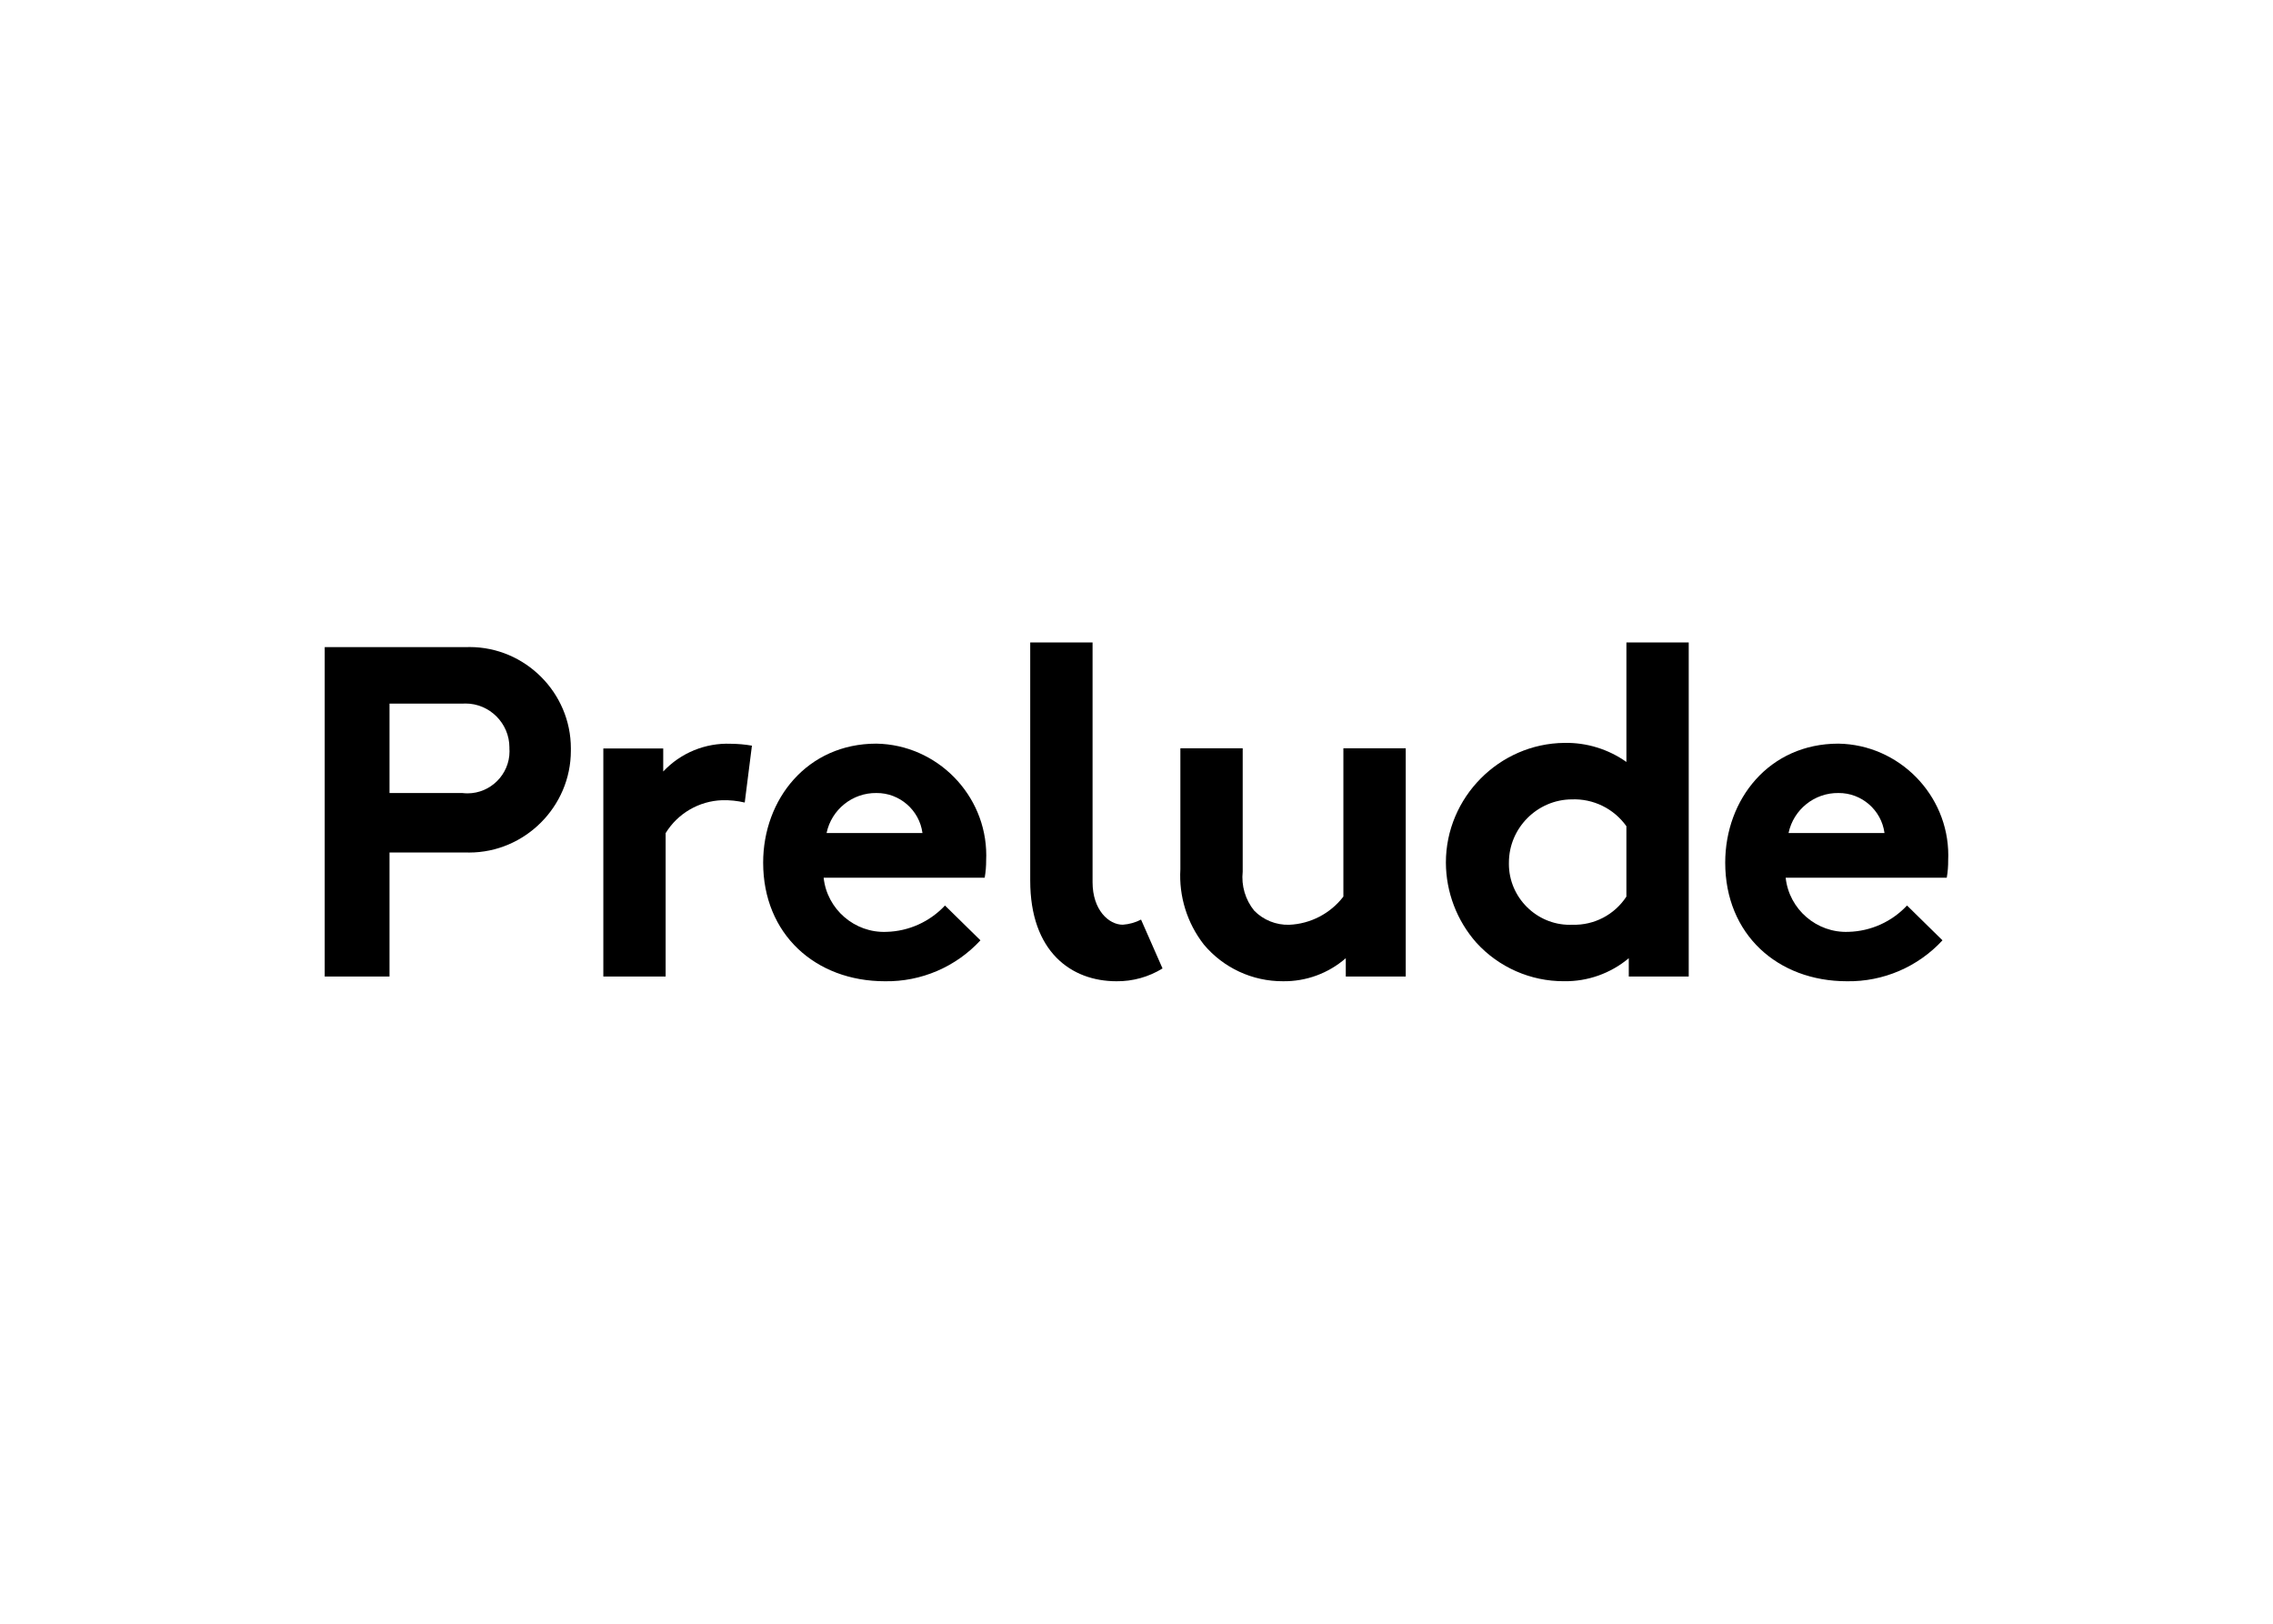
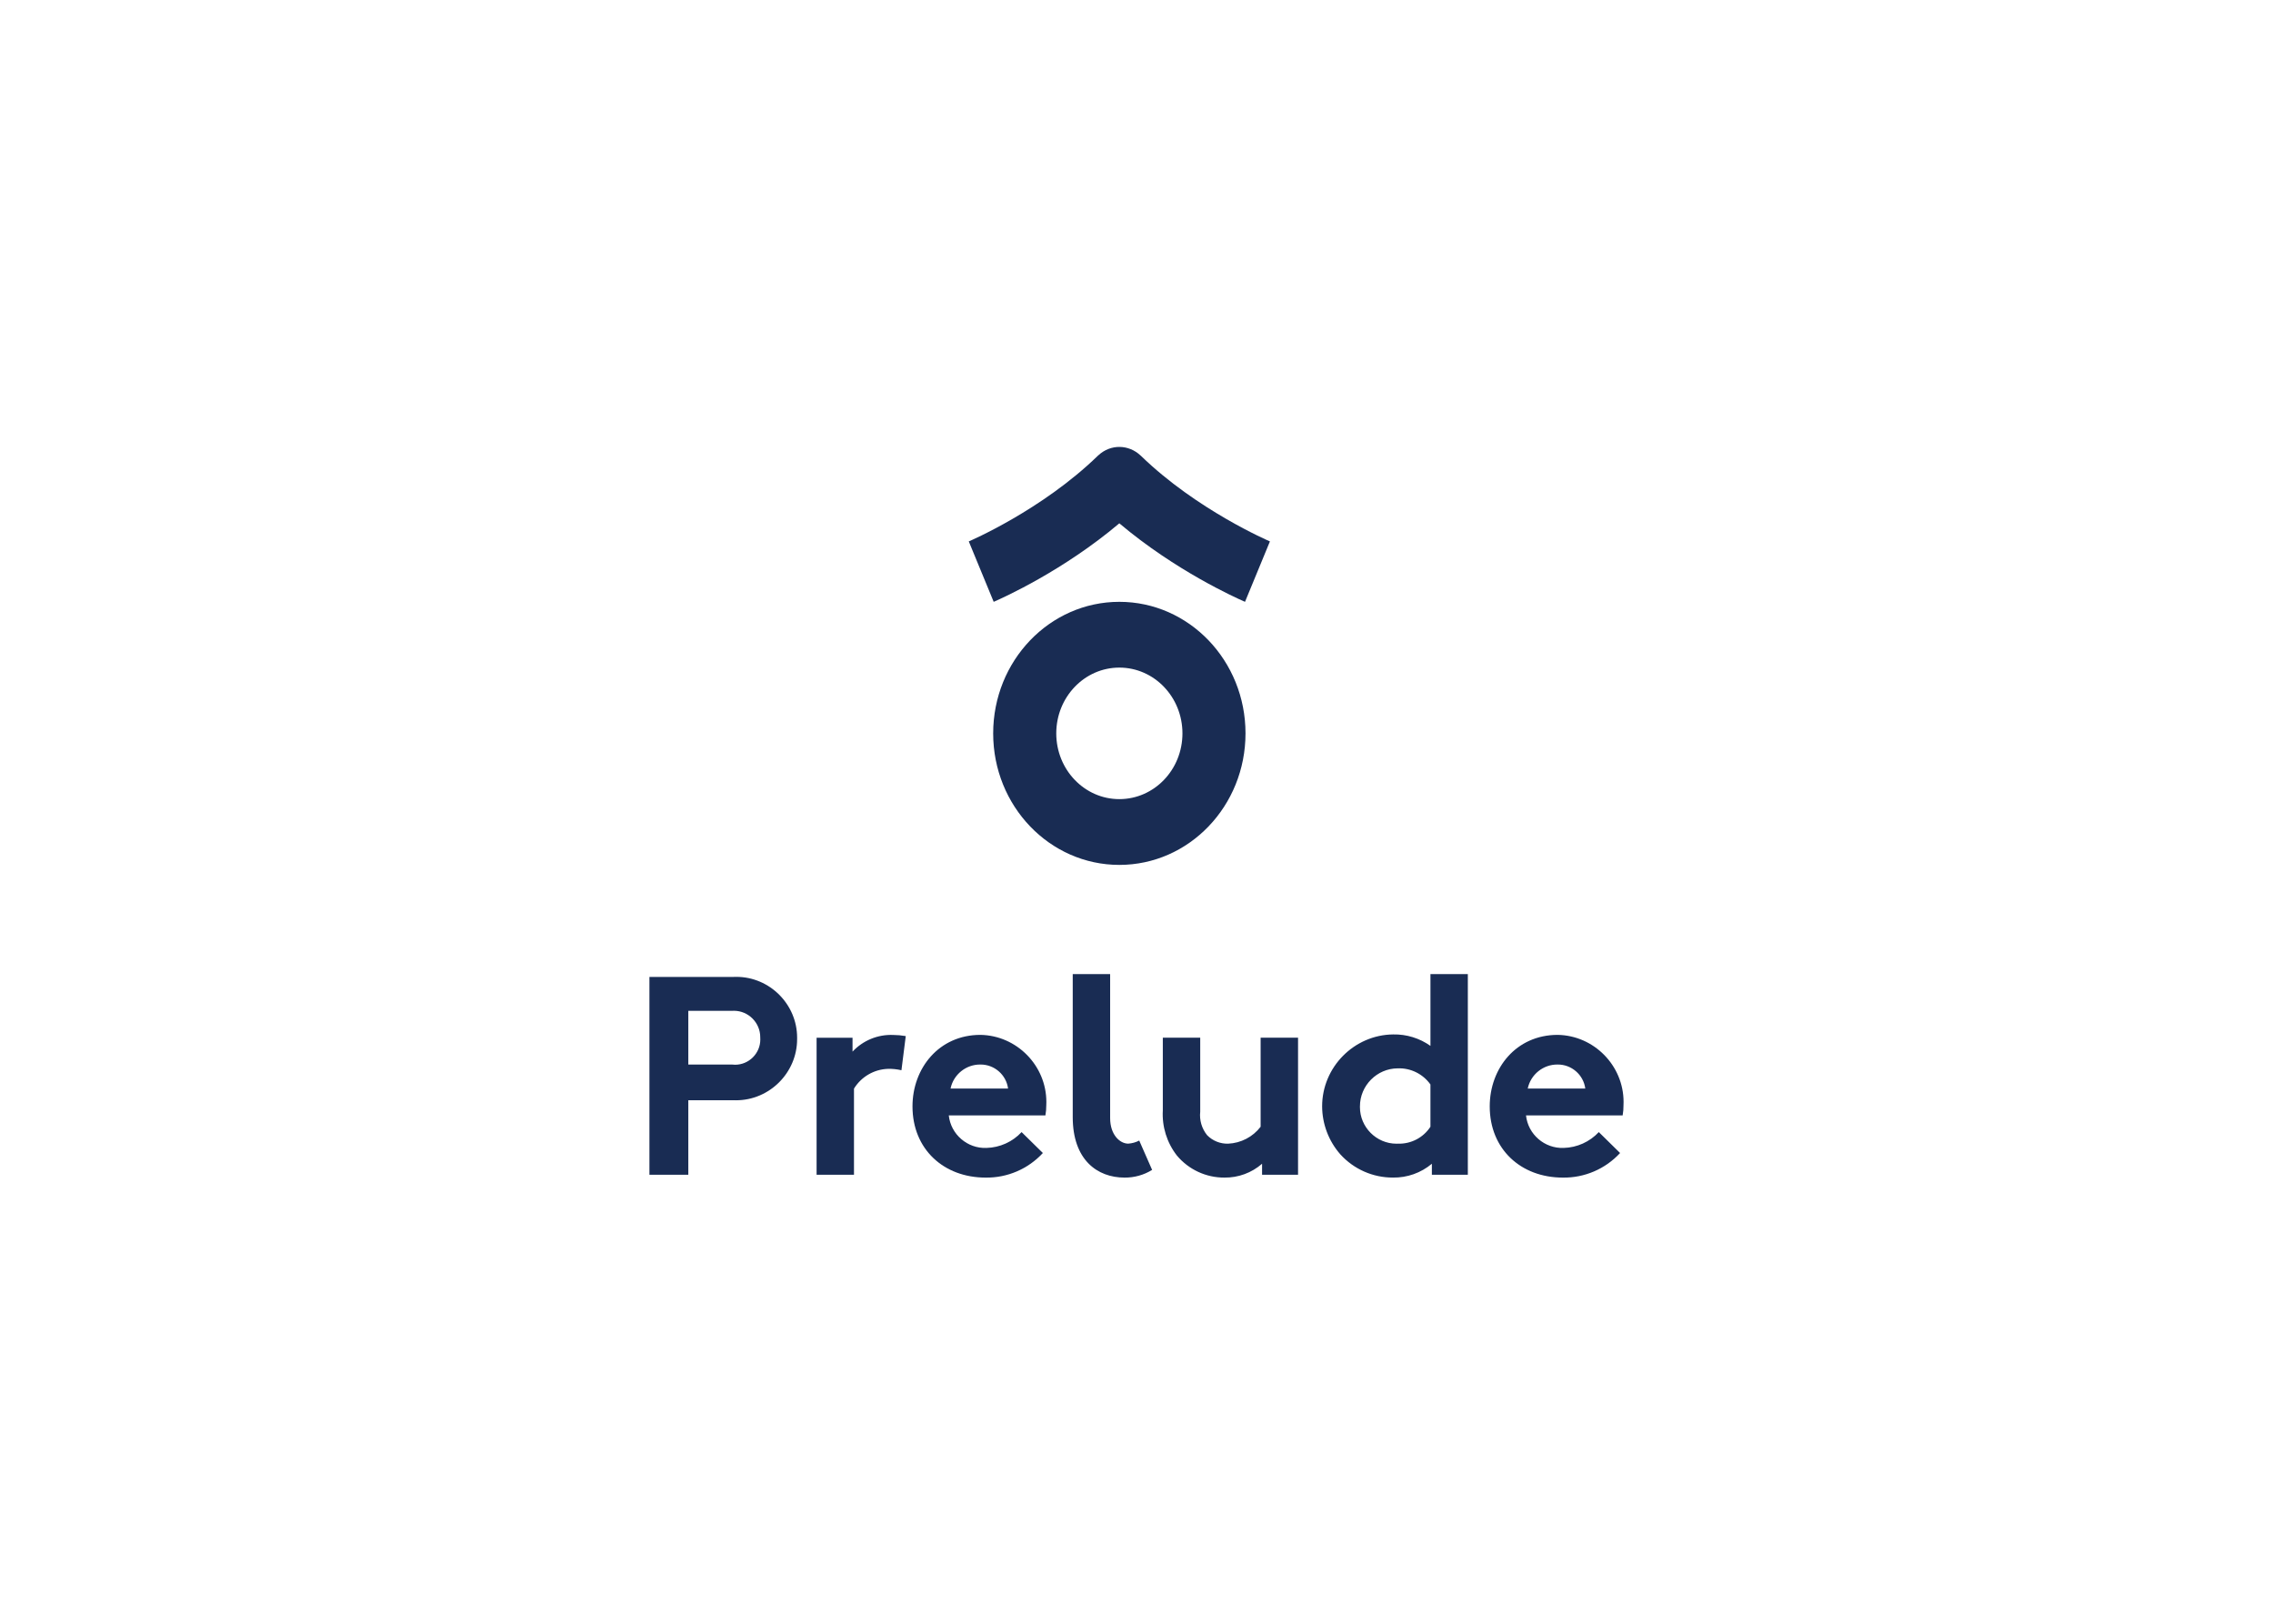
- <svg xmlns="http://www.w3.org/2000/svg" width="100%" height="100%" viewBox="0 0 560 400" version="1.1" xml:space="preserve" style="fill-rule:evenodd;clip-rule:evenodd;stroke-linejoin:round;stroke-miterlimit:1.414;">
-   <g>
-     <g>
-       <path d="M478.569,231.643c-6.047,6.553 -14.612,10.224 -23.528,10.083c-17.125,0 -29.998,-11.591 -29.998,-29.212c0,-15.638 10.861,-29.322 27.881,-29.322c14.925,0.234 27.076,12.576 27.076,27.504c0,0.411 -0.009,0.823 -0.028,1.234c0.017,1.438 -0.1,2.874 -0.348,4.29l-39.687,0c0.835,7.785 7.655,13.661 15.478,13.335c5.48,-0.143 10.679,-2.484 14.419,-6.491l8.735,8.579Zm-14.285,-26.431c-0.747,-5.651 -5.643,-9.906 -11.343,-9.857c-5.907,-0.083 -11.091,4.073 -12.294,9.857l23.637,0Z" style="fill-rule:nonzero;" />
-       <path d="M401.284,240.562l0,-4.512c-4.466,3.745 -10.137,5.758 -15.965,5.668c-8.216,0.033 -16.072,-3.424 -21.599,-9.504c-4.803,-5.444 -7.467,-12.453 -7.495,-19.713c-0.006,-16.061 13.113,-29.324 29.174,-29.493c5.471,-0.111 10.835,1.536 15.301,4.697l0,-29.435l15.352,0l0,82.292l-14.768,0Zm-0.588,-37.031c-3.081,-4.331 -8.154,-6.82 -13.465,-6.608c-8.512,0.048 -15.487,7.07 -15.478,15.583c-0.002,0.108 -0.004,0.217 -0.004,0.325c0,8.224 6.767,14.991 14.991,14.991c0.221,0 0.442,-0.005 0.663,-0.015c5.332,0.166 10.38,-2.468 13.293,-6.936l0,-17.34Z" style="fill-rule:nonzero;" />
-       <path d="M346.334,184.344l0,56.223l-14.772,0l0,-4.521c-4.281,3.735 -9.796,5.758 -15.478,5.676c-7.515,0.038 -14.669,-3.279 -19.494,-9.041c-4.112,-5.27 -6.168,-11.86 -5.781,-18.533l0,-29.804l15.356,0l0,30.371c-0.378,3.458 0.644,6.926 2.836,9.626c2.263,2.307 5.39,3.567 8.621,3.474c5.255,-0.225 10.148,-2.771 13.348,-6.944l0,-36.527l15.364,0" style="fill-rule:nonzero;" />
-       <path d="M281.121,226.538c-1.403,0.724 -2.938,1.153 -4.513,1.261c-3.416,0 -7.432,-3.605 -7.432,-10.47l0,-59.059l-15.36,0l0,58.668c0,17.503 10.083,24.788 21.255,24.788c4.003,0.042 7.937,-1.053 11.343,-3.155l-5.293,-12.033" style="fill-rule:nonzero;" />
-       <path d="M241.552,231.643c-6.046,6.554 -14.612,10.225 -23.528,10.083c-17.129,0 -30.006,-11.591 -30.006,-29.212c0,-15.638 10.877,-29.322 27.88,-29.322c14.932,0.234 27.089,12.582 27.089,27.516c0,0.409 -0.009,0.818 -0.028,1.226c0.008,1.438 -0.113,2.874 -0.361,4.29l-39.678,0c0.838,7.783 7.656,13.657 15.478,13.335c5.48,-0.143 10.679,-2.483 14.419,-6.491l8.735,8.575Zm-14.285,-26.431c-0.747,-5.651 -5.644,-9.906 -11.344,-9.857c-5.902,-0.077 -11.079,4.078 -12.28,9.857l23.624,0Z" style="fill-rule:nonzero;" />
-       <path d="M183.48,197.7c-1.821,-0.427 -3.689,-0.619 -5.558,-0.572c-5.703,0.194 -10.942,3.242 -13.928,8.105l0,35.329l-15.352,0l0,-56.181l14.756,0l0,5.677c4.293,-4.583 10.374,-7.08 16.65,-6.836c1.745,0.013 3.486,0.169 5.205,0.466l-1.773,14.012" style="fill-rule:nonzero;" />
-       <path d="M114.619,159.421l-34.619,0l0,81.141l15.965,0l0,-30.56l18.654,0c0.314,0.011 0.628,0.017 0.943,0.017c13.759,0 25.082,-11.322 25.082,-25.082c0,-0.075 0,-0.149 -0.001,-0.224c0.002,-0.122 0.003,-0.245 0.003,-0.367c0,-13.686 -11.262,-24.948 -24.948,-24.948c-0.36,0 -0.719,0.007 -1.079,0.023m-0.689,35.939l-17.965,0l0,-22.024l17.965,0c0.254,-0.018 0.509,-0.027 0.763,-0.027c5.93,0 10.81,4.88 10.81,10.81c0,0.075 0,0.15 -0.002,0.225c0.018,0.25 0.028,0.502 0.028,0.753c0,5.672 -4.668,10.34 -10.34,10.34c-0.421,0 -0.841,-0.026 -1.259,-0.077" style="fill-rule:nonzero;" />
-     </g>
+ <svg xmlns="http://www.w3.org/2000/svg" viewBox="0 0 560 400" fill-rule="evenodd" clip-rule="evenodd">
+   <g fill="#192c53">
+     <path d="M399.141 284.038c-3.628 3.936-8.767 6.141-14.116 6.056-10.275 0-17.999-6.962-17.999-17.546 0-9.393 6.516-17.612 16.728-17.612 8.955.141 16.246 7.554 16.246 16.52 0 .247-.005.494-.017.741.01.864-.06 1.727-.209 2.577h-23.812c.501 4.676 4.593 8.205 9.287 8.01 3.288-.086 6.407-1.492 8.651-3.899l5.241 5.153zm-8.571-15.876c-.448-3.394-3.385-5.95-6.805-5.92-3.545-.05-6.655 2.446-7.377 5.92h14.182zM352.77 289.395v-2.71c-2.679 2.249-6.082 3.458-9.579 3.404-4.929.02-9.643-2.056-12.959-5.708-2.882-3.27-4.48-7.48-4.497-11.841-.004-9.647 7.868-17.613 17.504-17.714 3.283-.067 6.501.922 9.181 2.821v-17.68h9.211v49.428h-8.861zm-.352-22.242c-1.849-2.602-4.893-4.097-8.079-3.97-5.108.029-9.293 4.247-9.287 9.36l-.003.196c0 4.939 4.061 9.004 8.995 9.004l.398-.009c3.199.099 6.228-1.483 7.976-4.166v-10.415zM319.8 255.628v33.77h-8.863v-2.716c-2.568 2.244-5.877 3.459-9.287 3.41-4.509.023-8.801-1.97-11.696-5.431-2.467-3.165-3.701-7.123-3.469-11.131v-17.902h9.214v18.242c-.227 2.077.386 4.16 1.702 5.782 1.357 1.386 3.234 2.142 5.172 2.087 3.153-.136 6.089-1.665 8.009-4.171v-21.94h9.218M280.673 280.972c-.842.434-1.763.692-2.708.757-2.05 0-4.459-2.165-4.459-6.289v-35.473h-9.216v35.238c0 10.513 6.049 14.889 12.753 14.889 2.401.025 4.762-.632 6.805-1.895l-3.175-7.227" />
+     <path d="M256.931 284.038c-3.627 3.936-8.767 6.141-14.117 6.056-10.277 0-18.003-6.962-18.003-17.546 0-9.393 6.526-17.612 16.728-17.612 8.959.141 16.253 7.557 16.253 16.527 0 .246-.005.492-.017.737.005.863-.067 1.726-.216 2.576h-23.807c.503 4.675 4.594 8.203 9.287 8.01 3.288-.086 6.407-1.491 8.651-3.899l5.241 5.151zm-8.571-15.876c-.448-3.394-3.386-5.95-6.806-5.92-3.541-.047-6.648 2.449-7.368 5.92h14.174zM222.088 263.65c-1.093-.256-2.213-.372-3.335-.343-3.422.116-6.565 1.947-8.357 4.868v21.22h-9.211v-33.745h8.854v3.41c2.576-2.753 6.224-4.253 9.99-4.106 1.047.008 2.091.102 3.123.28l-1.064 8.416M180.771 240.658h-20.771v48.737h9.579v-18.356h11.192l.566.01c8.256 0 15.049-6.8 15.049-15.065v-.134l.002-.221c0-8.22-6.758-14.985-14.969-14.985l-.648.014m-.413 21.587h-10.779v-13.229h10.779l.458-.016c3.558 0 6.486 2.931 6.486 6.493l-.001.135.016.452c0 3.407-2.8 6.211-6.204 6.211-.252 0-.504-.016-.755-.046M275.77 148.257c-17.163 0-31.081 14.51-31.081 32.409 0 17.898 13.918 32.398 31.081 32.398 17.183 0 31.086-14.5 31.086-32.398 0-17.899-13.903-32.409-31.086-32.409m0 48.603c-8.578 0-15.538-7.246-15.538-16.194 0-8.949 6.96-16.206 15.538-16.206 8.6 0 15.55 7.257 15.55 16.206 0 8.948-6.95 16.194-15.55 16.194m5.303-84.59l-.091-.077c-2.879-2.693-7.303-2.896-10.413 0l-.091.077c-13.782 13.394-31.559 20.998-31.799 21.103l6.137 14.884c2.456-1.067 17.17-7.697 30.954-19.34 13.796 11.643 28.509 18.273 30.964 19.34l6.139-14.884c-.231-.105-18.014-7.709-31.8-21.103" />
  </g>
</svg>
